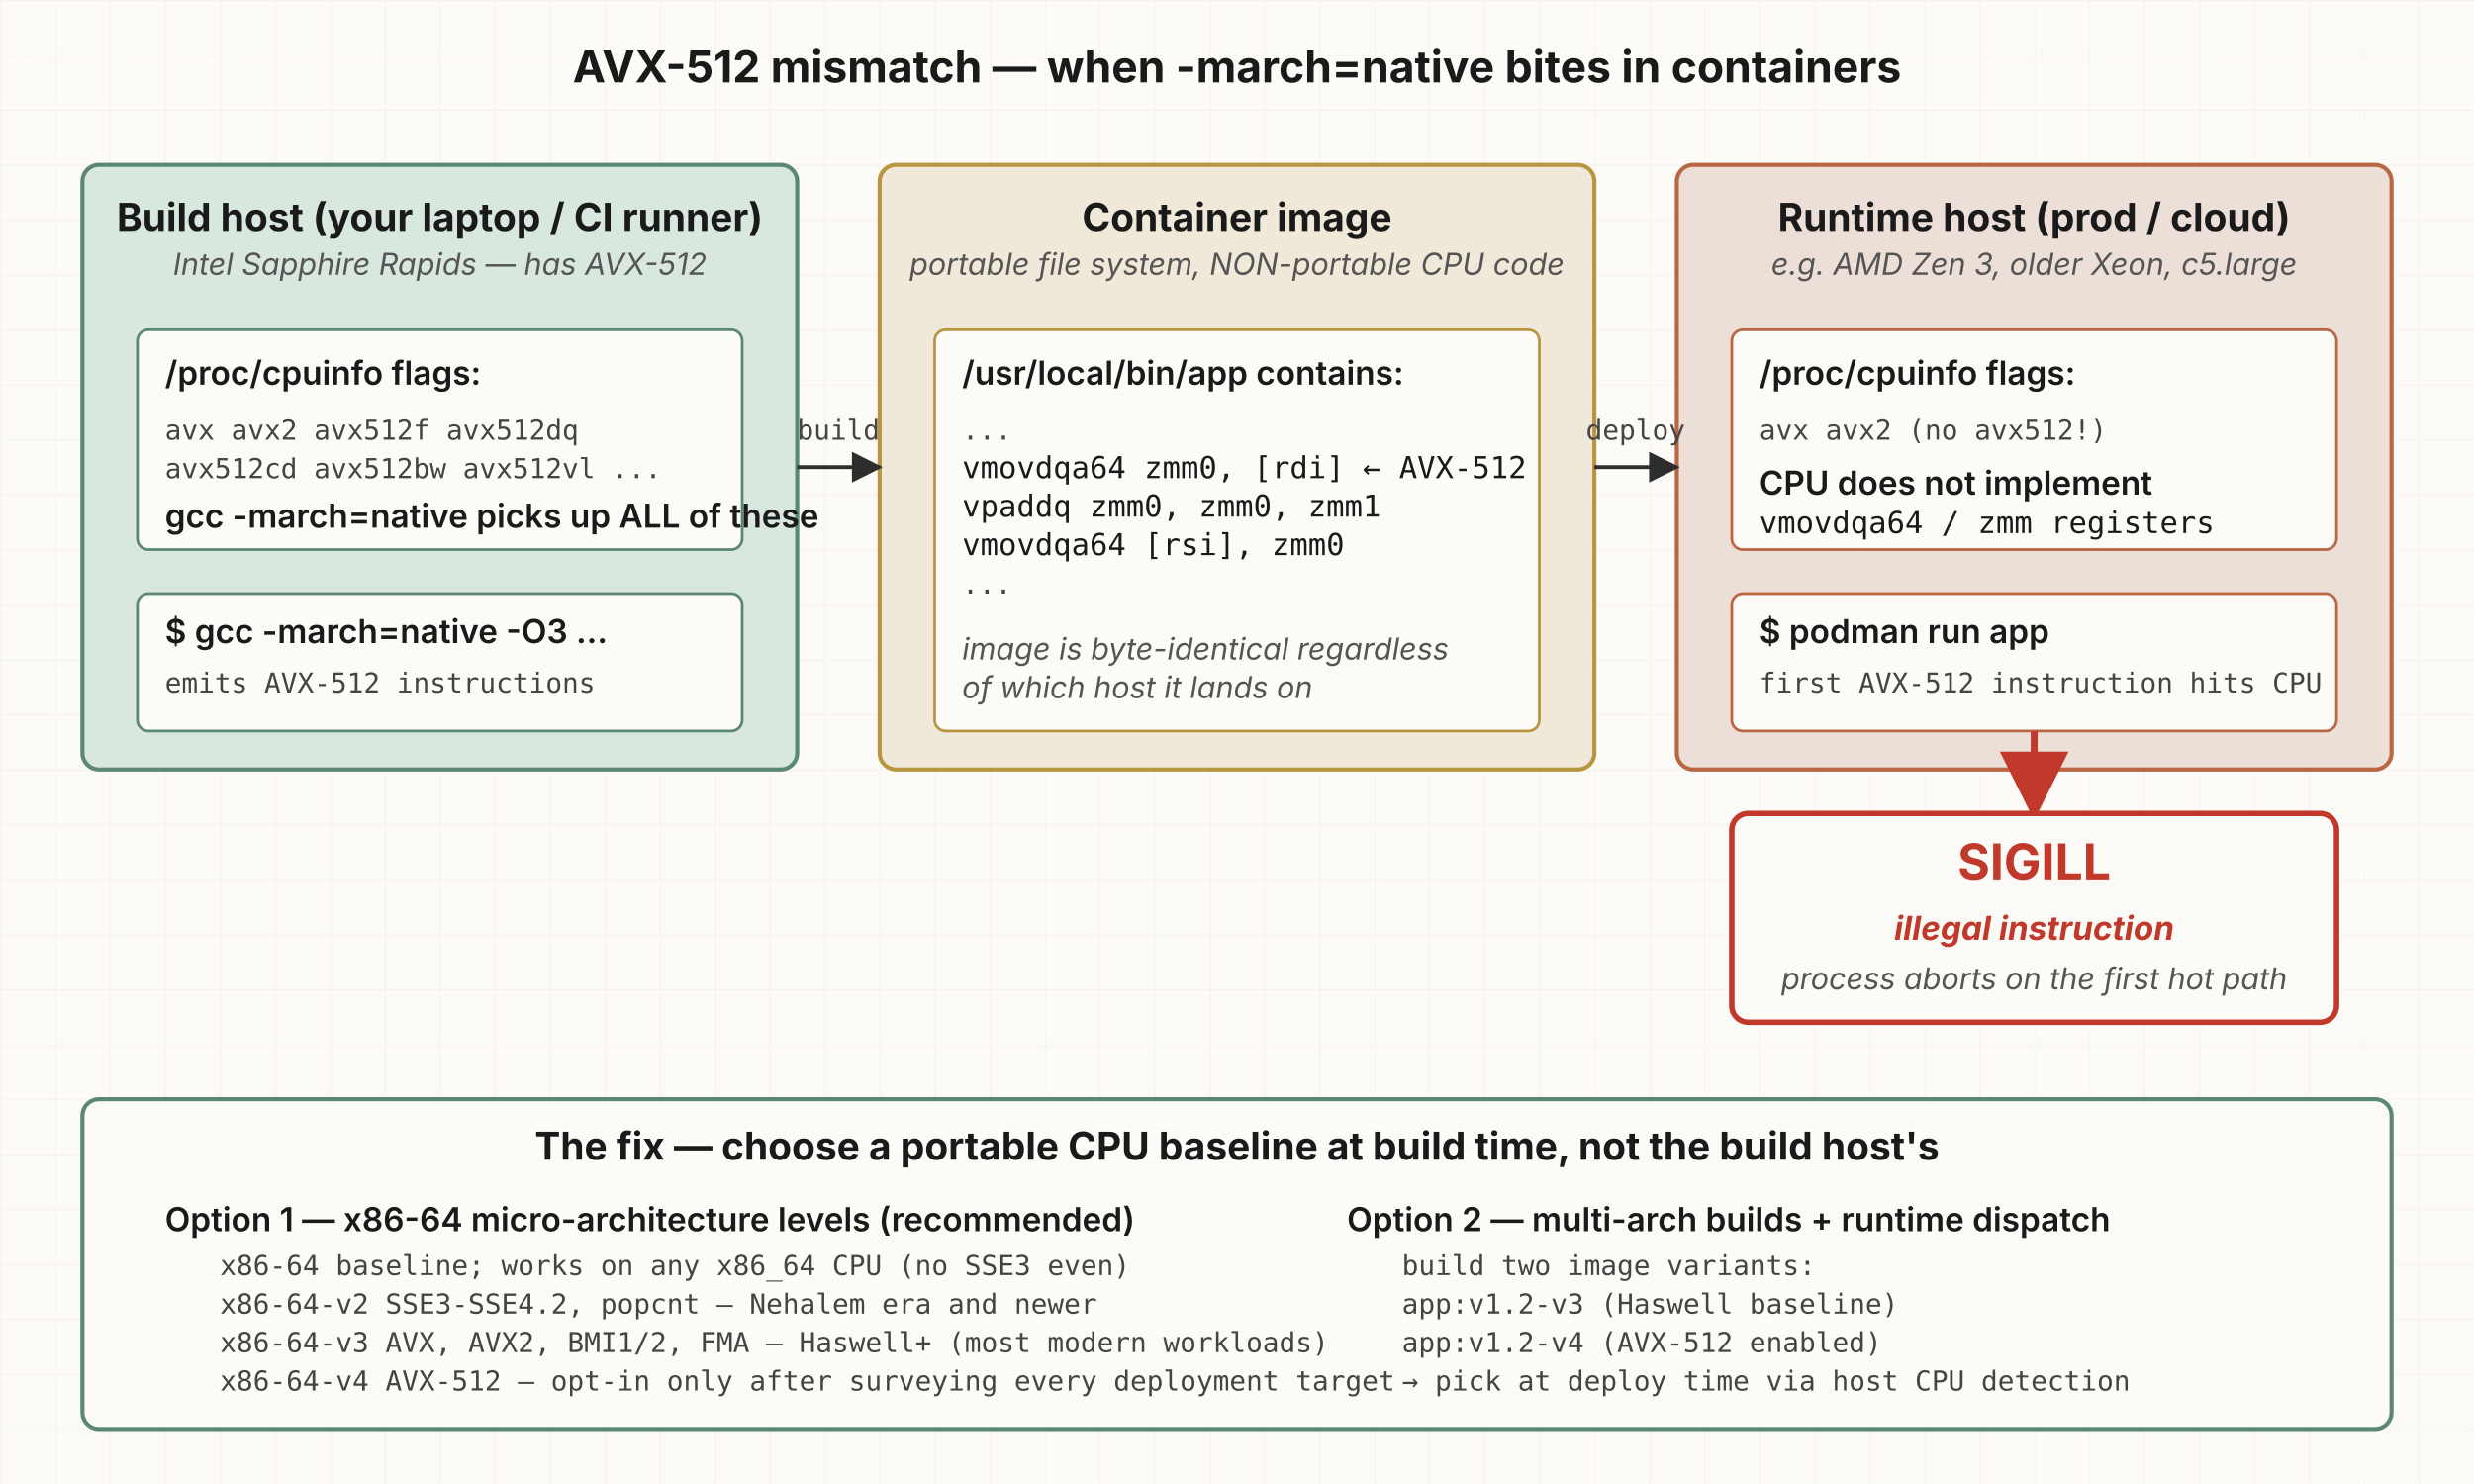
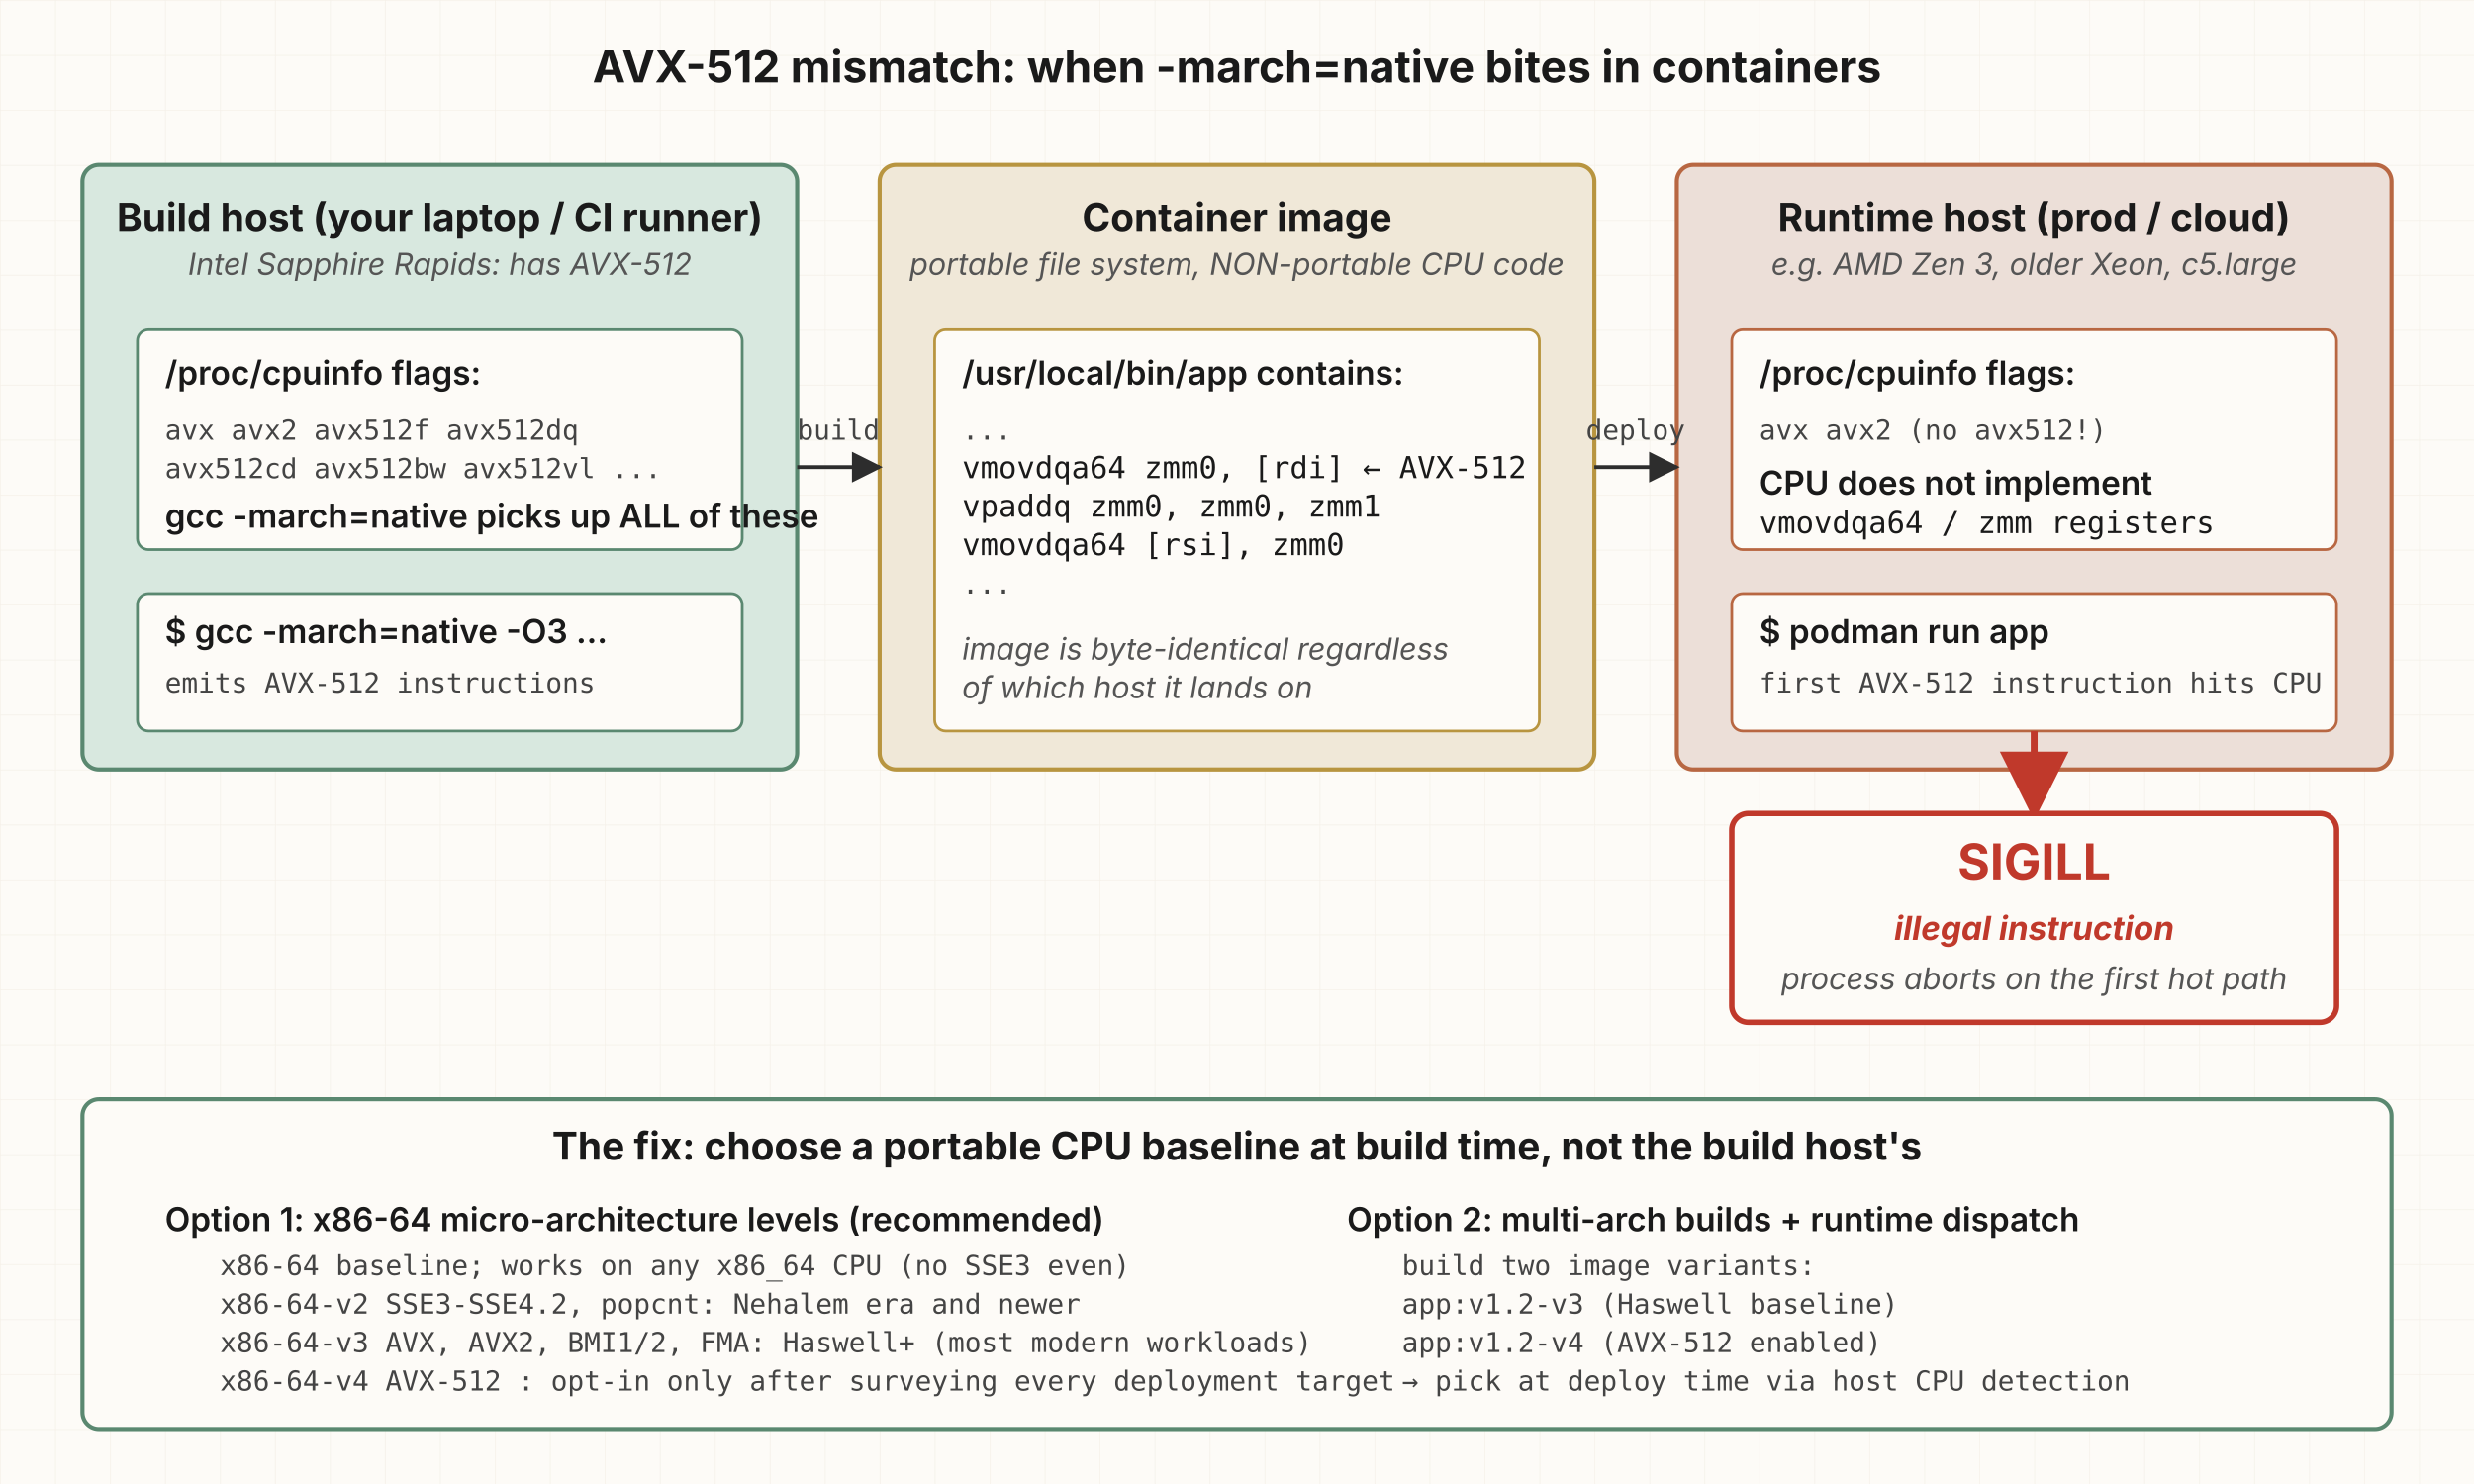
<svg xmlns="http://www.w3.org/2000/svg" viewBox="0 0 900 540" role="img" aria-label="The AVX-512 instruction-set mismatch pitfall. On the build host (a recent Intel CPU with AVX-512 support), gcc -march=native picks up every available CPU feature including AVX-512 and emits AVX-512 instructions in the binary. The container image preserves these instructions. When the container is deployed to a runtime host with a different CPU (older Intel without AVX-512, or AMD Zen 3, or some cloud instance types) and the process tries to execute an AVX-512 instruction, the CPU raises SIGILL (illegal instruction) and the process dies. The SIGILL on the runtime side is the failure mode, highlighted in red. The fix is to use a portable baseline like -march=x86-64-v3 instead of -march=native, or to ship per-architecture builds.">
  <defs>
    <style>
      .bg       { fill: #fdfbf7; }
      .grid     { stroke: #e8e1d3; stroke-width: 0.5; fill: none; }
      .band     { stroke-width: 1.5; rx: 6; ry: 6; }
      .b-build  { fill: #d8e8df; stroke: #5a8870; }
      .b-image  { fill: #f0e8d8; stroke: #b89540; }
      .b-runtime{ fill: #ecdfd8; stroke: #b86742; }
      .b-fail   { fill: #fdfbf7; stroke: #c0392b; stroke-width: 2; rx: 6; ry: 6; }
      .b-fix    { fill: #fdfbf7; stroke: #5a8870; stroke-width: 1.5; rx: 6; ry: 6; }
      .b-cell-b { fill: #fdfbf7; stroke: #5a8870; stroke-width: 1; rx: 4; ry: 4; }
      .b-cell-r { fill: #fdfbf7; stroke: #b86742; stroke-width: 1; rx: 4; ry: 4; }
      .b-cell-i { fill: #fdfbf7; stroke: #b89540; stroke-width: 1; rx: 4; ry: 4; }
      .ttl      { font: 700 14px -apple-system, system-ui, "Segoe UI", sans-serif; fill: #1a1a1a; }
      .ttl-big  { font: 700 16px -apple-system, system-ui, "Segoe UI", sans-serif; fill: #1a1a1a; }
      .lbl      { font: 600 12px -apple-system, system-ui, "Segoe UI", sans-serif; fill: #1a1a1a; }
      .mono     { font: 11px ui-monospace, "SF Mono", Menlo, Consolas, monospace; fill: #1a1a1a; }
      .mono-sm  { font: 10px ui-monospace, "SF Mono", Menlo, Consolas, monospace; fill: #444; }
      .sec      { font: italic 11px -apple-system, system-ui, "Segoe UI", sans-serif; fill: #555; }
      .arrow    { stroke: #2d2d2d; stroke-width: 1.4; fill: none; }
      .arrow-r  { stroke: #c0392b; stroke-width: 2.5; fill: none; }
      .accent-t { font: 700 14px -apple-system, system-ui, "Segoe UI", sans-serif; fill: #c0392b; }
      .accent-l { font: italic 700 12px -apple-system, system-ui, "Segoe UI", sans-serif; fill: #c0392b; }
      .accent-h { font: 700 18px -apple-system, system-ui, "Segoe UI", sans-serif; fill: #c0392b; }
    </style>
    <pattern id="grid" width="20" height="20" patternUnits="userSpaceOnUse">
      <path d="M 20 0 L 0 0 0 20" class="grid" />
    </pattern>
    <marker id="arrowhead" viewBox="0 0 10 10" refX="9" refY="5" markerUnits="strokeWidth" markerWidth="8" markerHeight="8" orient="auto">
      <path d="M 0 0 L 10 5 L 0 10 z" fill="#2d2d2d" />
    </marker>
    <marker id="arrowhead-r" viewBox="0 0 10 10" refX="9" refY="5" markerUnits="strokeWidth" markerWidth="10" markerHeight="10" orient="auto">
      <path d="M 0 0 L 10 5 L 0 10 z" fill="#c0392b" />
    </marker>
  </defs>
  <rect class="bg" width="900" height="540" />
  <rect width="900" height="540" fill="url(#grid)" opacity="0.4" />
-   <text x="450" y="30" class="ttl-big" text-anchor="middle">AVX-512 mismatch — when -march=native bites in containers</text>
+   <text x="450" y="30" class="ttl-big" text-anchor="middle">AVX-512 mismatch: when -march=native bites in containers</text>
  <rect class="band b-build" x="30" y="60" width="260" height="220" />
  <text x="160" y="84" class="ttl" text-anchor="middle">Build host (your laptop / CI runner)</text>
-   <text x="160" y="100" class="sec" text-anchor="middle">Intel Sapphire Rapids — has AVX-512</text>
+   <text x="160" y="100" class="sec" text-anchor="middle">Intel Sapphire Rapids: has AVX-512</text>
  <rect class="b-cell-b" x="50" y="120" width="220" height="80" />
  <text x="60" y="140" class="lbl">/proc/cpuinfo flags:</text>
  <text x="60" y="160" class="mono-sm">avx avx2 avx512f avx512dq</text>
  <text x="60" y="174" class="mono-sm">avx512cd avx512bw avx512vl ...</text>
  <text x="60" y="192" class="lbl">gcc -march=native picks up ALL of these</text>
  <rect class="b-cell-b" x="50" y="216" width="220" height="50" />
  <text x="60" y="234" class="lbl">$ gcc -march=native -O3 ...</text>
  <text x="60" y="252" class="mono-sm">emits AVX-512 instructions</text>
  <rect class="band b-image" x="320" y="60" width="260" height="220" />
  <text x="450" y="84" class="ttl" text-anchor="middle">Container image</text>
  <text x="450" y="100" class="sec" text-anchor="middle">portable file system, NON-portable CPU code</text>
  <rect class="b-cell-i" x="340" y="120" width="220" height="146" />
  <text x="350" y="140" class="lbl">/usr/local/bin/app contains:</text>
  <text x="350" y="160" class="mono-sm">...</text>
  <text x="350" y="174" class="mono">vmovdqa64  zmm0, [rdi]   ← AVX-512</text>
  <text x="350" y="188" class="mono">vpaddq     zmm0, zmm0, zmm1</text>
  <text x="350" y="202" class="mono">vmovdqa64  [rsi], zmm0</text>
  <text x="350" y="216" class="mono-sm">...</text>
  <text x="350" y="240" class="sec">image is byte-identical regardless</text>
  <text x="350" y="254" class="sec">of which host it lands on</text>
  <rect class="band b-runtime" x="610" y="60" width="260" height="220" />
  <text x="740" y="84" class="ttl" text-anchor="middle">Runtime host (prod / cloud)</text>
  <text x="740" y="100" class="sec" text-anchor="middle">e.g. AMD Zen 3, older Xeon, c5.large</text>
  <rect class="b-cell-r" x="630" y="120" width="220" height="80" />
  <text x="640" y="140" class="lbl">/proc/cpuinfo flags:</text>
  <text x="640" y="160" class="mono-sm">avx avx2  (no avx512!)</text>
  <text x="640" y="180" class="lbl">CPU does not implement</text>
  <text x="640" y="194" class="mono">vmovdqa64 / zmm registers</text>
  <rect class="b-cell-r" x="630" y="216" width="220" height="50" />
  <text x="640" y="234" class="lbl">$ podman run app</text>
  <text x="640" y="252" class="mono-sm">first AVX-512 instruction hits CPU</text>
  <line x1="290" y1="170" x2="320" y2="170" class="arrow" marker-end="url(#arrowhead)" />
  <text x="305" y="160" class="mono-sm" text-anchor="middle">build</text>
  <line x1="580" y1="170" x2="610" y2="170" class="arrow" marker-end="url(#arrowhead)" />
  <text x="595" y="160" class="mono-sm" text-anchor="middle">deploy</text>
  <line x1="740" y1="266" x2="740" y2="296" class="arrow-r" marker-end="url(#arrowhead-r)" />
  <rect class="b-fail" x="630" y="296" width="220" height="76" />
  <text x="740" y="320" class="accent-h" text-anchor="middle">SIGILL</text>
  <text x="740" y="342" class="accent-l" text-anchor="middle">illegal instruction</text>
  <text x="740" y="360" class="sec" text-anchor="middle">process aborts on the first hot path</text>
  <rect class="b-fix" x="30" y="400" width="840" height="120" />
-   <text x="450" y="422" class="ttl" text-anchor="middle">The fix — choose a portable CPU baseline at build time, not the build host's</text>
-   <text x="60" y="448" class="lbl">Option 1 — x86-64 micro-architecture levels (recommended)</text>
+   <text x="450" y="422" class="ttl" text-anchor="middle">The fix: choose a portable CPU baseline at build time, not the build host's</text>
+   <text x="60" y="448" class="lbl">Option 1: x86-64 micro-architecture levels (recommended)</text>
  <text x="80" y="464" class="mono-sm">x86-64       baseline; works on any x86_64 CPU (no SSE3 even)</text>
-   <text x="80" y="478" class="mono-sm">x86-64-v2    SSE3-SSE4.2, popcnt — Nehalem era and newer</text>
-   <text x="80" y="492" class="mono-sm">x86-64-v3    AVX, AVX2, BMI1/2, FMA — Haswell+ (most modern workloads)</text>
-   <text x="80" y="506" class="mono-sm">x86-64-v4    AVX-512  — opt-in only after surveying every deployment target</text>
-   <text x="490" y="448" class="lbl">Option 2 — multi-arch builds + runtime dispatch</text>
+   <text x="80" y="478" class="mono-sm">x86-64-v2    SSE3-SSE4.2, popcnt: Nehalem era and newer</text>
+   <text x="80" y="492" class="mono-sm">x86-64-v3    AVX, AVX2, BMI1/2, FMA: Haswell+ (most modern workloads)</text>
+   <text x="80" y="506" class="mono-sm">x86-64-v4    AVX-512 : opt-in only after surveying every deployment target</text>
+   <text x="490" y="448" class="lbl">Option 2: multi-arch builds + runtime dispatch</text>
  <text x="510" y="464" class="mono-sm">build two image variants:</text>
  <text x="510" y="478" class="mono-sm">  app:v1.2-v3      (Haswell baseline)</text>
  <text x="510" y="492" class="mono-sm">  app:v1.2-v4      (AVX-512 enabled)</text>
  <text x="510" y="506" class="mono-sm">→ pick at deploy time via host CPU detection</text>
</svg>
